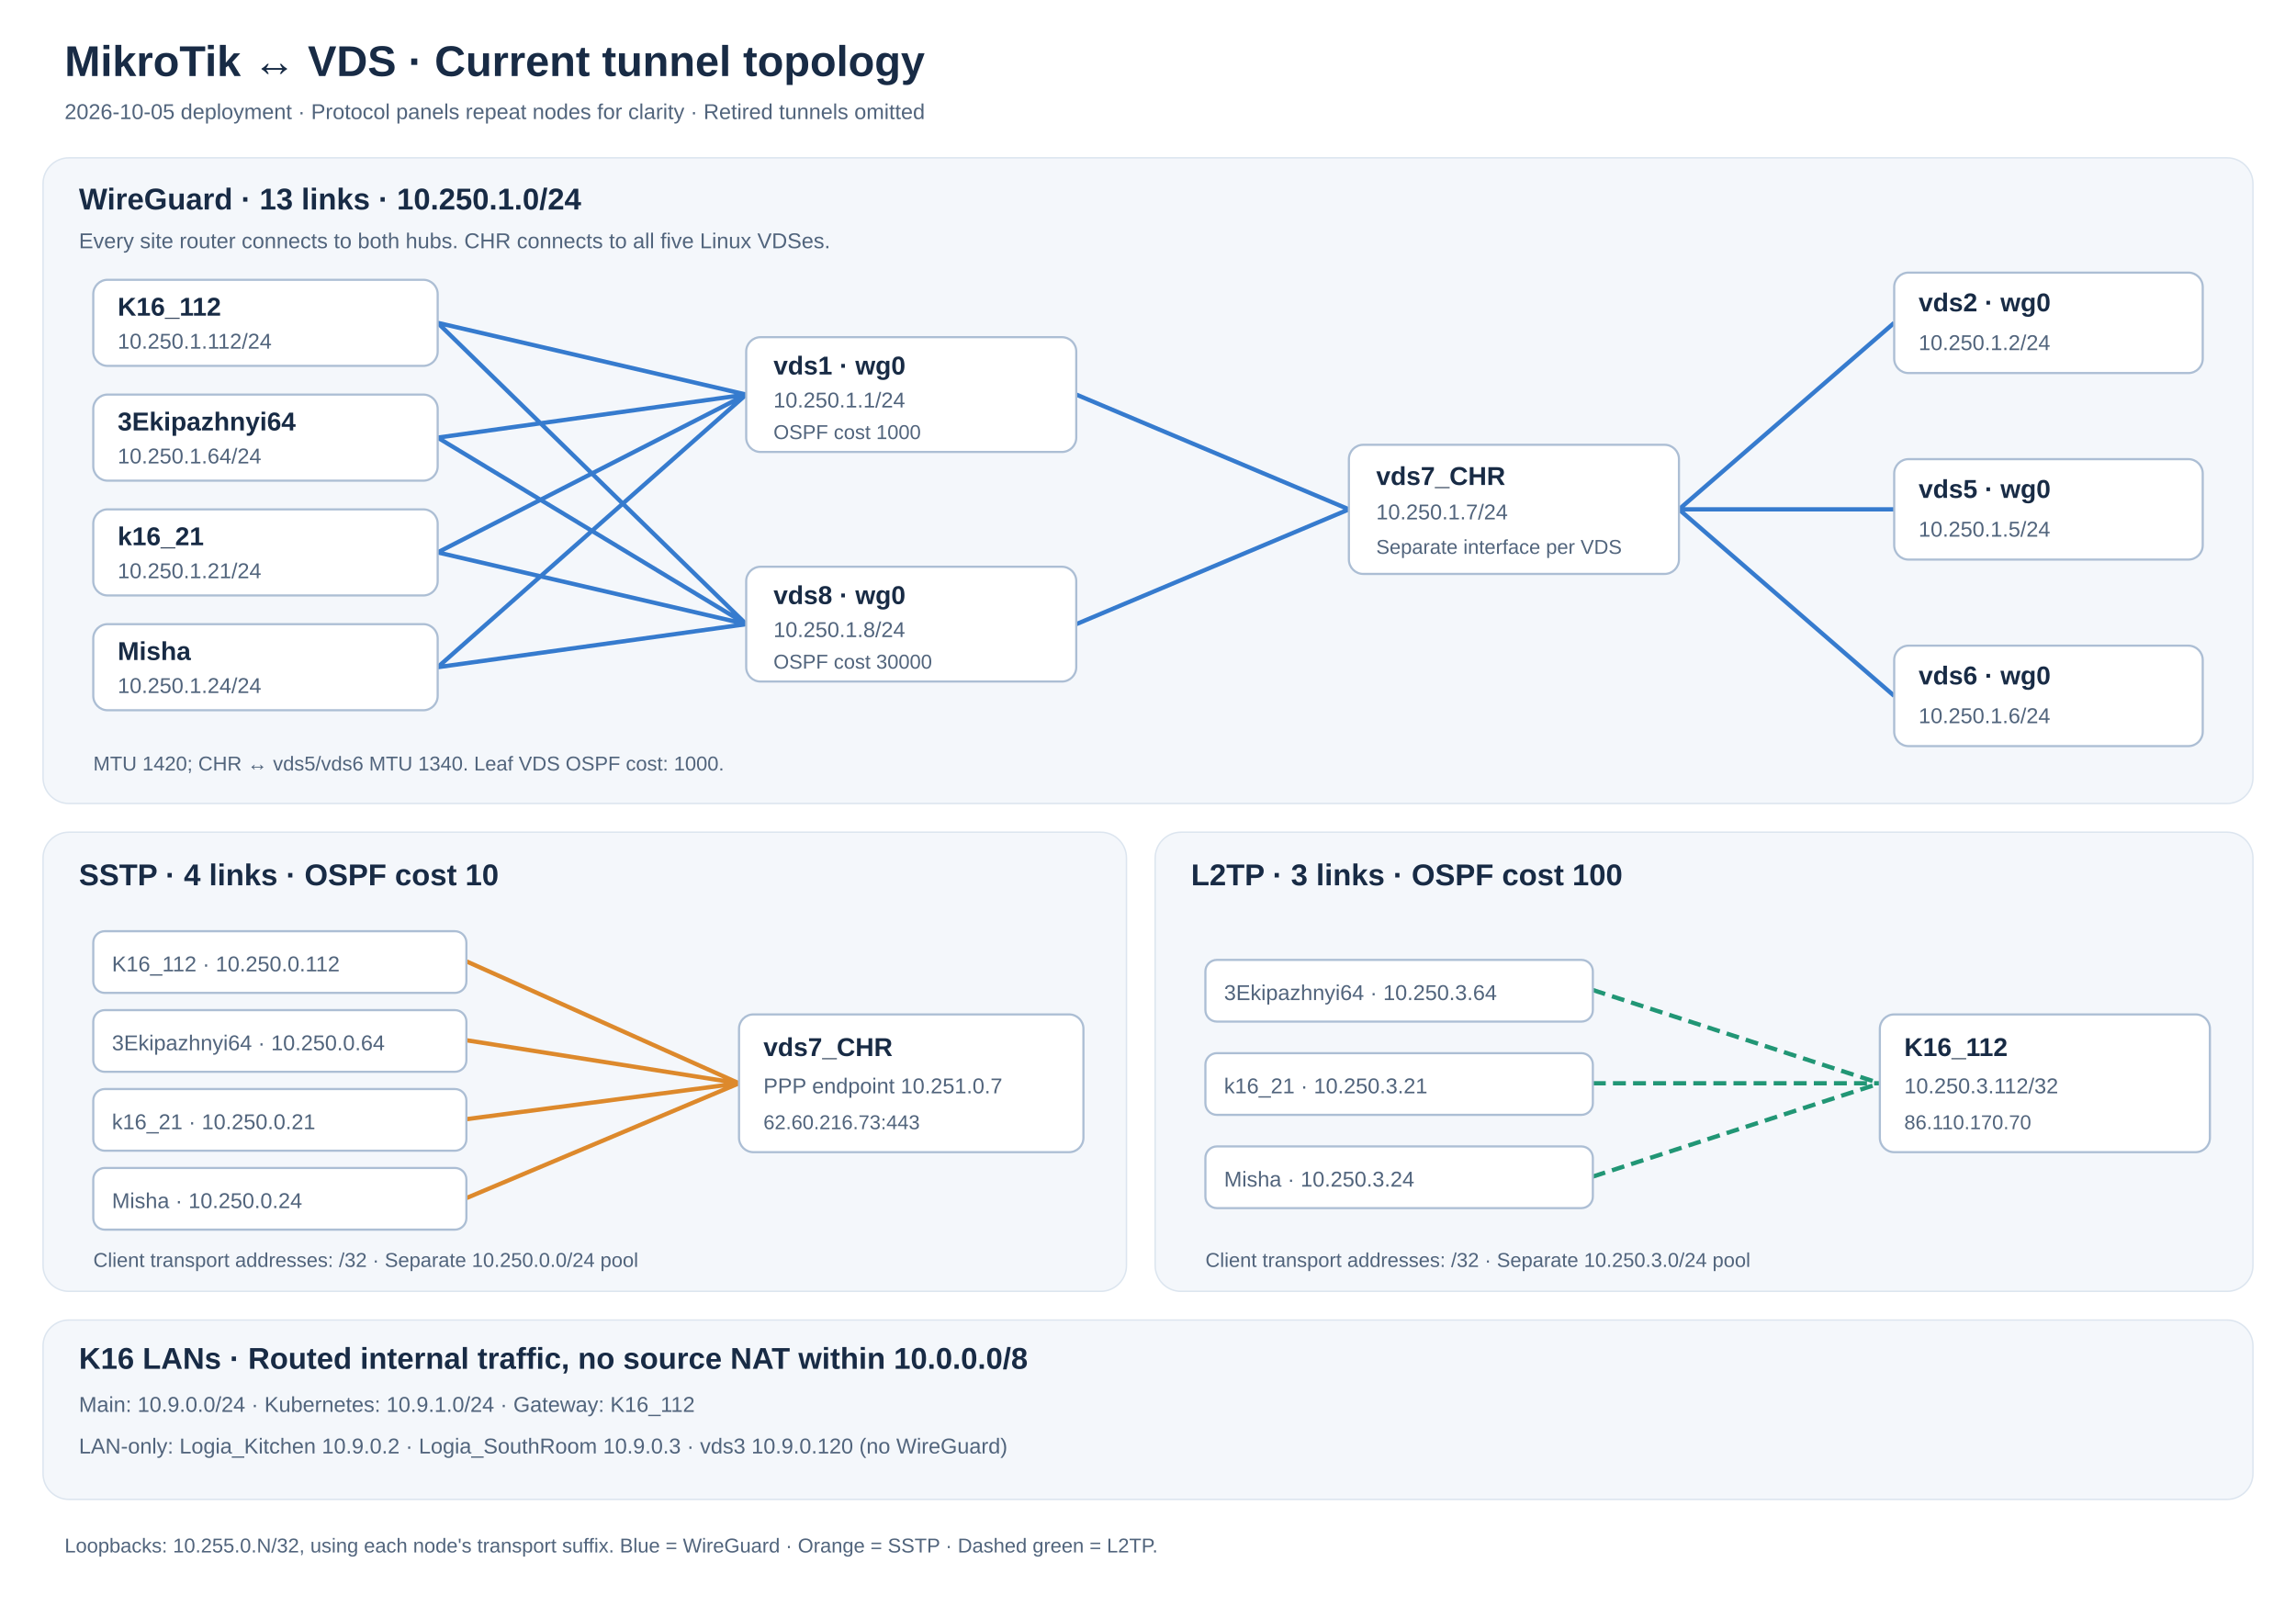
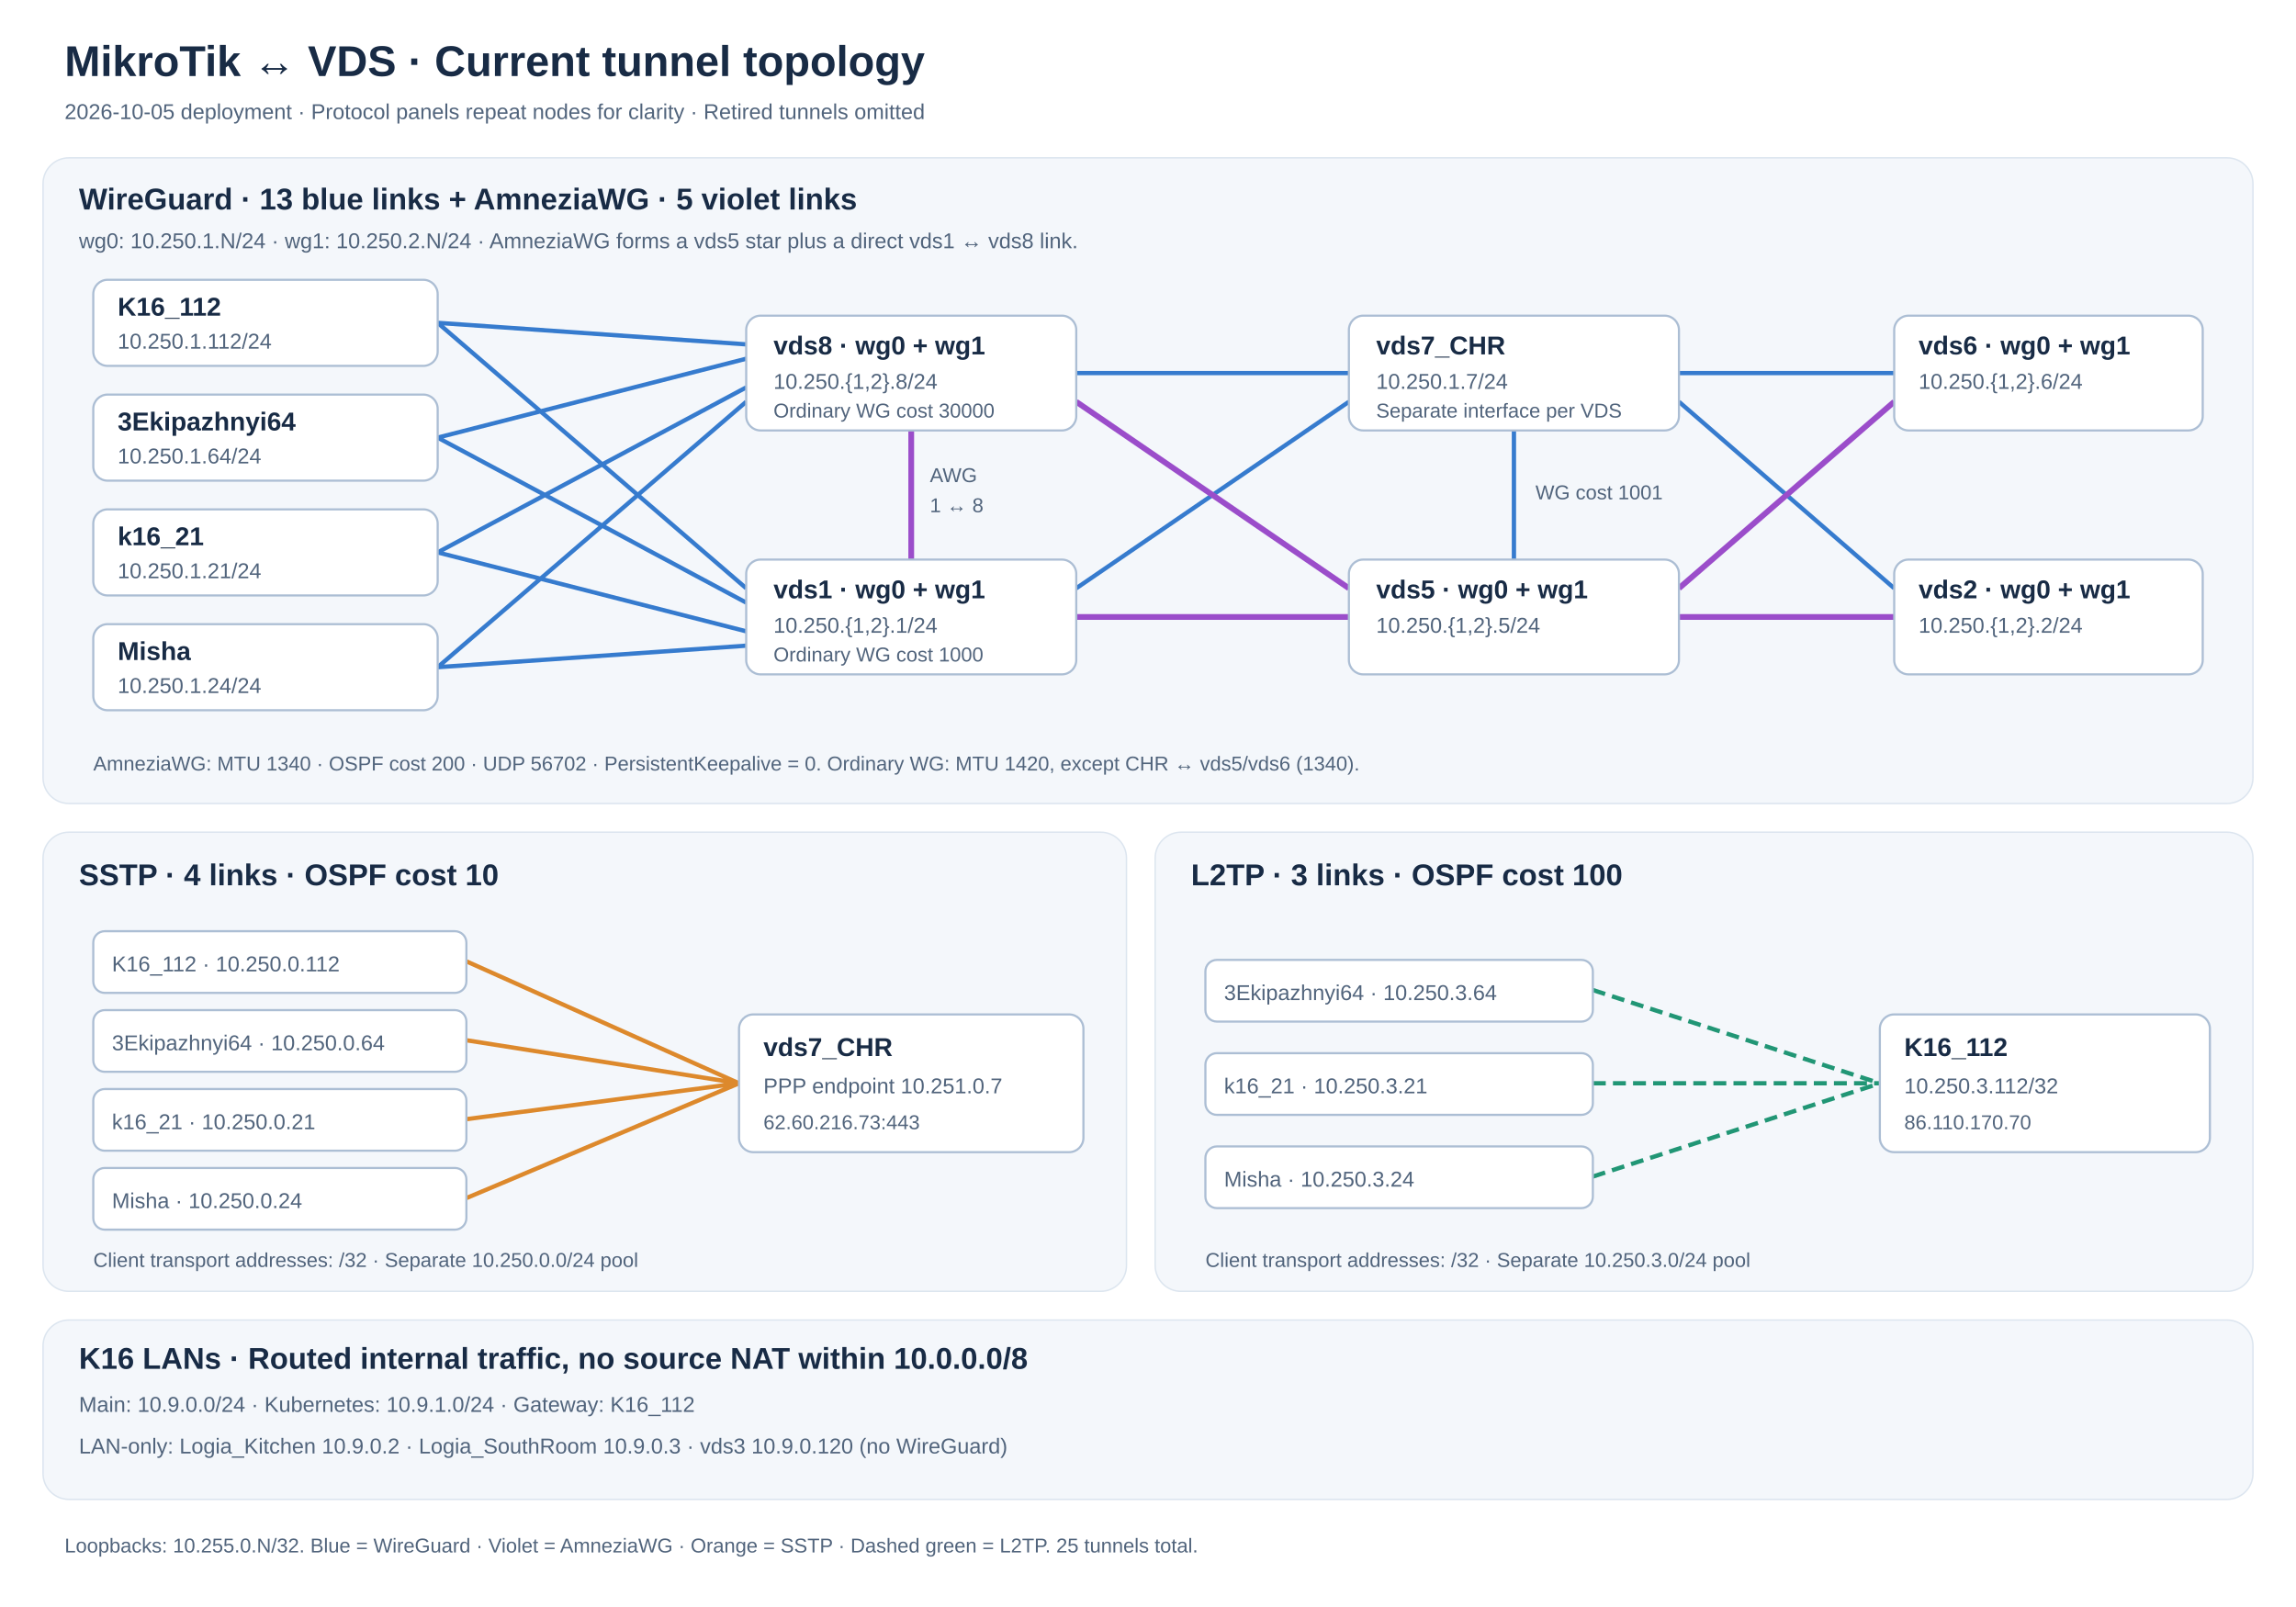
<svg xmlns="http://www.w3.org/2000/svg" width="1600" height="1120" viewBox="0 0 1600 1120">
  <defs>
    <style>
- text{font-family:Arial,Helvetica,sans-serif;fill:#182b45} .title{font-size:30px;font-weight:bold}.heading{font-size:21px;font-weight:bold}.label{font-size:18px;font-weight:bold}.detail{font-size:15px;fill:#51647c}.small{font-size:14px;fill:#51647c}.node{fill:#fff;stroke:#acbed4;stroke-width:1.5}.panel{fill:#f4f7fb;stroke:#dce5ef}.wg{fill:none;stroke:#367bce;stroke-width:3}.sstp{fill:none;stroke:#dd892c;stroke-width:3}.l2tp{fill:none;stroke:#219675;stroke-width:3;stroke-dasharray:9 5}.lan{fill:none;stroke:#7e8ba0;stroke-width:2}
+ text{font-family:Arial,Helvetica,sans-serif;fill:#182b45} .title{font-size:30px;font-weight:bold}.heading{font-size:21px;font-weight:bold}.label{font-size:18px;font-weight:bold}.detail{font-size:15px;fill:#51647c}.small{font-size:14px;fill:#51647c}.node{fill:#fff;stroke:#acbed4;stroke-width:1.5}.panel{fill:#f4f7fb;stroke:#dce5ef}.wg{fill:none;stroke:#367bce;stroke-width:3}.awg{fill:none;stroke:#9b4dca;stroke-width:4}.sstp{fill:none;stroke:#dd892c;stroke-width:3}.l2tp{fill:none;stroke:#219675;stroke-width:3;stroke-dasharray:9 5}.lan{fill:none;stroke:#7e8ba0;stroke-width:2}
</style>
  </defs>
  <rect width="1600" height="1120" fill="#fff" />
  <text x="45" y="53" class="title">MikroTik ↔ VDS · Current tunnel topology</text>
  <text x="45" y="83" class="detail">2026-10-05 deployment · Protocol panels repeat nodes for clarity · Retired tunnels omitted</text>
  <rect x="30" y="110" width="1540" height="450" rx="18" class="panel" />
-   <text x="55" y="146" class="heading">WireGuard · 13 links · 10.250.1.0/24</text>
-   <text x="55" y="173" class="detail">Every site router connects to both hubs. CHR connects to all five Linux VDSes.</text>
+   <text x="55" y="146" class="heading">WireGuard · 13 blue links + AmneziaWG · 5 violet links</text>
+   <text x="55" y="173" class="detail">wg0: 10.250.1.N/24 · wg1: 10.250.2.N/24 · AmneziaWG forms a vds5 star plus a direct vds1 ↔ vds8 link.</text>
  <g class="wg">
-     <path d="M305 225 L520 275 M305 225 L520 435 M305 305 L520 275 M305 305 L520 435 M305 385 L520 275 M305 385 L520 435 M305 465 L520 275 M305 465 L520 435" />
-     <path d="M750 275 L940 355 M750 435 L940 355 M1170 355 L1320 225 M1170 355 L1320 355 M1170 355 L1320 485" />
+     <path d="M305 225 L520 240 M305 225 L520 410 M305 305 L520 250 M305 305 L520 420 M305 385 L520 270 M305 385 L520 440 M305 465 L520 280 M305 465 L520 450" />
+     <path d="M750 260 H940 M1170 260 H1320 M940 280 L750 410 M1055 300 V390 M1170 280 L1320 410" />
+   </g>
+   <g class="awg">
+     <path d="M750 430 H940 M1170 430 H1320 M750 280 L940 410 M1170 410 L1320 280 M635 300 V390" />
  </g>
  <g>
    <rect x="65" y="195" width="240" height="60" rx="10" class="node" />
    <text x="82" y="220" class="label">K16_112</text>
    <text x="82" y="243" class="detail">10.250.1.112/24</text>
    <rect x="65" y="275" width="240" height="60" rx="10" class="node" />
    <text x="82" y="300" class="label">3Ekipazhnyi64</text>
    <text x="82" y="323" class="detail">10.250.1.64/24</text>
    <rect x="65" y="355" width="240" height="60" rx="10" class="node" />
    <text x="82" y="380" class="label">k16_21</text>
    <text x="82" y="403" class="detail">10.250.1.21/24</text>
    <rect x="65" y="435" width="240" height="60" rx="10" class="node" />
    <text x="82" y="460" class="label">Misha</text>
    <text x="82" y="483" class="detail">10.250.1.24/24</text>
-     <rect x="520" y="235" width="230" height="80" rx="10" class="node" />
-     <text x="539" y="261" class="label">vds1 · wg0</text>
-     <text x="539" y="284" class="detail">10.250.1.1/24</text>
-     <text x="539" y="306" class="small">OSPF cost 1000</text>
-     <rect x="520" y="395" width="230" height="80" rx="10" class="node" />
-     <text x="539" y="421" class="label">vds8 · wg0</text>
-     <text x="539" y="444" class="detail">10.250.1.8/24</text>
-     <text x="539" y="466" class="small">OSPF cost 30000</text>
-     <rect x="940" y="310" width="230" height="90" rx="10" class="node" />
-     <text x="959" y="338" class="label">vds7_CHR</text>
-     <text x="959" y="362" class="detail">10.250.1.7/24</text>
-     <text x="959" y="386" class="small">Separate interface per VDS</text>
-     <rect x="1320" y="190" width="215" height="70" rx="10" class="node" />
-     <text x="1337" y="217" class="label">vds2 · wg0</text>
-     <text x="1337" y="244" class="detail">10.250.1.2/24</text>
-     <rect x="1320" y="320" width="215" height="70" rx="10" class="node" />
-     <text x="1337" y="347" class="label">vds5 · wg0</text>
-     <text x="1337" y="374" class="detail">10.250.1.5/24</text>
-     <rect x="1320" y="450" width="215" height="70" rx="10" class="node" />
-     <text x="1337" y="477" class="label">vds6 · wg0</text>
-     <text x="1337" y="504" class="detail">10.250.1.6/24</text>
+     <rect x="520" y="390" width="230" height="80" rx="10" class="node" />
+     <text x="539" y="417" class="label">vds1 · wg0 + wg1</text>
+     <text x="539" y="441" class="detail">10.250.{1,2}.1/24</text>
+     <text x="539" y="461" class="small">Ordinary WG cost 1000</text>
+     <rect x="520" y="220" width="230" height="80" rx="10" class="node" />
+     <text x="539" y="247" class="label">vds8 · wg0 + wg1</text>
+     <text x="539" y="271" class="detail">10.250.{1,2}.8/24</text>
+     <text x="539" y="291" class="small">Ordinary WG cost 30000</text>
+     <rect x="940" y="220" width="230" height="80" rx="10" class="node" />
+     <text x="959" y="247" class="label">vds7_CHR</text>
+     <text x="959" y="271" class="detail">10.250.1.7/24</text>
+     <text x="959" y="291" class="small">Separate interface per VDS</text>
+     <rect x="1320" y="390" width="215" height="80" rx="10" class="node" />
+     <text x="1337" y="417" class="label">vds2 · wg0 + wg1</text>
+     <text x="1337" y="441" class="detail">10.250.{1,2}.2/24</text>
+     <rect x="940" y="390" width="230" height="80" rx="10" class="node" />
+     <text x="959" y="417" class="label">vds5 · wg0 + wg1</text>
+     <text x="959" y="441" class="detail">10.250.{1,2}.5/24</text>
+     <rect x="1320" y="220" width="215" height="80" rx="10" class="node" />
+     <text x="1337" y="247" class="label">vds6 · wg0 + wg1</text>
+     <text x="1337" y="271" class="detail">10.250.{1,2}.6/24</text>
  </g>
-   <text x="65" y="537" class="small">MTU 1420; CHR ↔ vds5/vds6 MTU 1340. Leaf VDS OSPF cost: 1000.</text>
+   <text x="648" y="336" class="small">AWG</text>
+   <text x="648" y="357" class="small">1 ↔ 8</text>
+   <text x="1070" y="348" class="small">WG cost 1001</text>
+   <text x="65" y="537" class="small">AmneziaWG: MTU 1340 · OSPF cost 200 · UDP 56702 · PersistentKeepalive = 0. Ordinary WG: MTU 1420, except CHR ↔ vds5/vds6 (1340).</text>
  <rect x="30" y="580" width="755" height="320" rx="18" class="panel" />
  <text x="55" y="617" class="heading">SSTP · 4 links · OSPF cost 10</text>
  <g class="sstp">
    <path d="M325 670 L515 755 M325 725 L515 755 M325 780 L515 755 M325 835 L515 755" />
  </g>
  <g>
    <rect x="65" y="649" width="260" height="43" rx="8" class="node" />
    <text x="78" y="677" class="detail">K16_112 · 10.250.0.112</text>
    <rect x="65" y="704" width="260" height="43" rx="8" class="node" />
    <text x="78" y="732" class="detail">3Ekipazhnyi64 · 10.250.0.64</text>
    <rect x="65" y="759" width="260" height="43" rx="8" class="node" />
    <text x="78" y="787" class="detail">k16_21 · 10.250.0.21</text>
    <rect x="65" y="814" width="260" height="43" rx="8" class="node" />
    <text x="78" y="842" class="detail">Misha · 10.250.0.24</text>
    <rect x="515" y="707" width="240" height="96" rx="10" class="node" />
    <text x="532" y="736" class="label">vds7_CHR</text>
    <text x="532" y="762" class="detail">PPP endpoint 10.251.0.7</text>
    <text x="532" y="787" class="small">62.60.216.73:443</text>
  </g>
  <text x="65" y="883" class="small">Client transport addresses: /32 · Separate 10.250.0.0/24 pool</text>
  <rect x="805" y="580" width="765" height="320" rx="18" class="panel" />
  <text x="830" y="617" class="heading">L2TP · 3 links · OSPF cost 100</text>
  <g class="l2tp">
    <path d="M1110 690 L1310 755 M1110 755 L1310 755 M1110 820 L1310 755" />
  </g>
  <g>
    <rect x="840" y="669" width="270" height="43" rx="8" class="node" />
    <text x="853" y="697" class="detail">3Ekipazhnyi64 · 10.250.3.64</text>
    <rect x="840" y="734" width="270" height="43" rx="8" class="node" />
    <text x="853" y="762" class="detail">k16_21 · 10.250.3.21</text>
    <rect x="840" y="799" width="270" height="43" rx="8" class="node" />
    <text x="853" y="827" class="detail">Misha · 10.250.3.24</text>
    <rect x="1310" y="707" width="230" height="96" rx="10" class="node" />
    <text x="1327" y="736" class="label">K16_112</text>
    <text x="1327" y="762" class="detail">10.250.3.112/32</text>
    <text x="1327" y="787" class="small">86.110.170.70</text>
  </g>
  <text x="840" y="883" class="small">Client transport addresses: /32 · Separate 10.250.3.0/24 pool</text>
  <rect x="30" y="920" width="1540" height="125" rx="18" class="panel" />
  <text x="55" y="954" class="heading">K16 LANs · Routed internal traffic, no source NAT within 10.0.0.0/8</text>
  <text x="55" y="984" class="detail">Main: 10.9.0.0/24 · Kubernetes: 10.9.1.0/24 · Gateway: K16_112</text>
  <text x="55" y="1013" class="detail">LAN-only: Logia_Kitchen 10.9.0.2 · Logia_SouthRoom 10.9.0.3 · vds3 10.9.0.120 (no WireGuard)</text>
-   <text x="45" y="1082" class="small">Loopbacks: 10.255.0.N/32, using each node's transport suffix. Blue = WireGuard · Orange = SSTP · Dashed green = L2TP.</text>
+   <text x="45" y="1082" class="small">Loopbacks: 10.255.0.N/32. Blue = WireGuard · Violet = AmneziaWG · Orange = SSTP · Dashed green = L2TP. 25 tunnels total.</text>
</svg>
